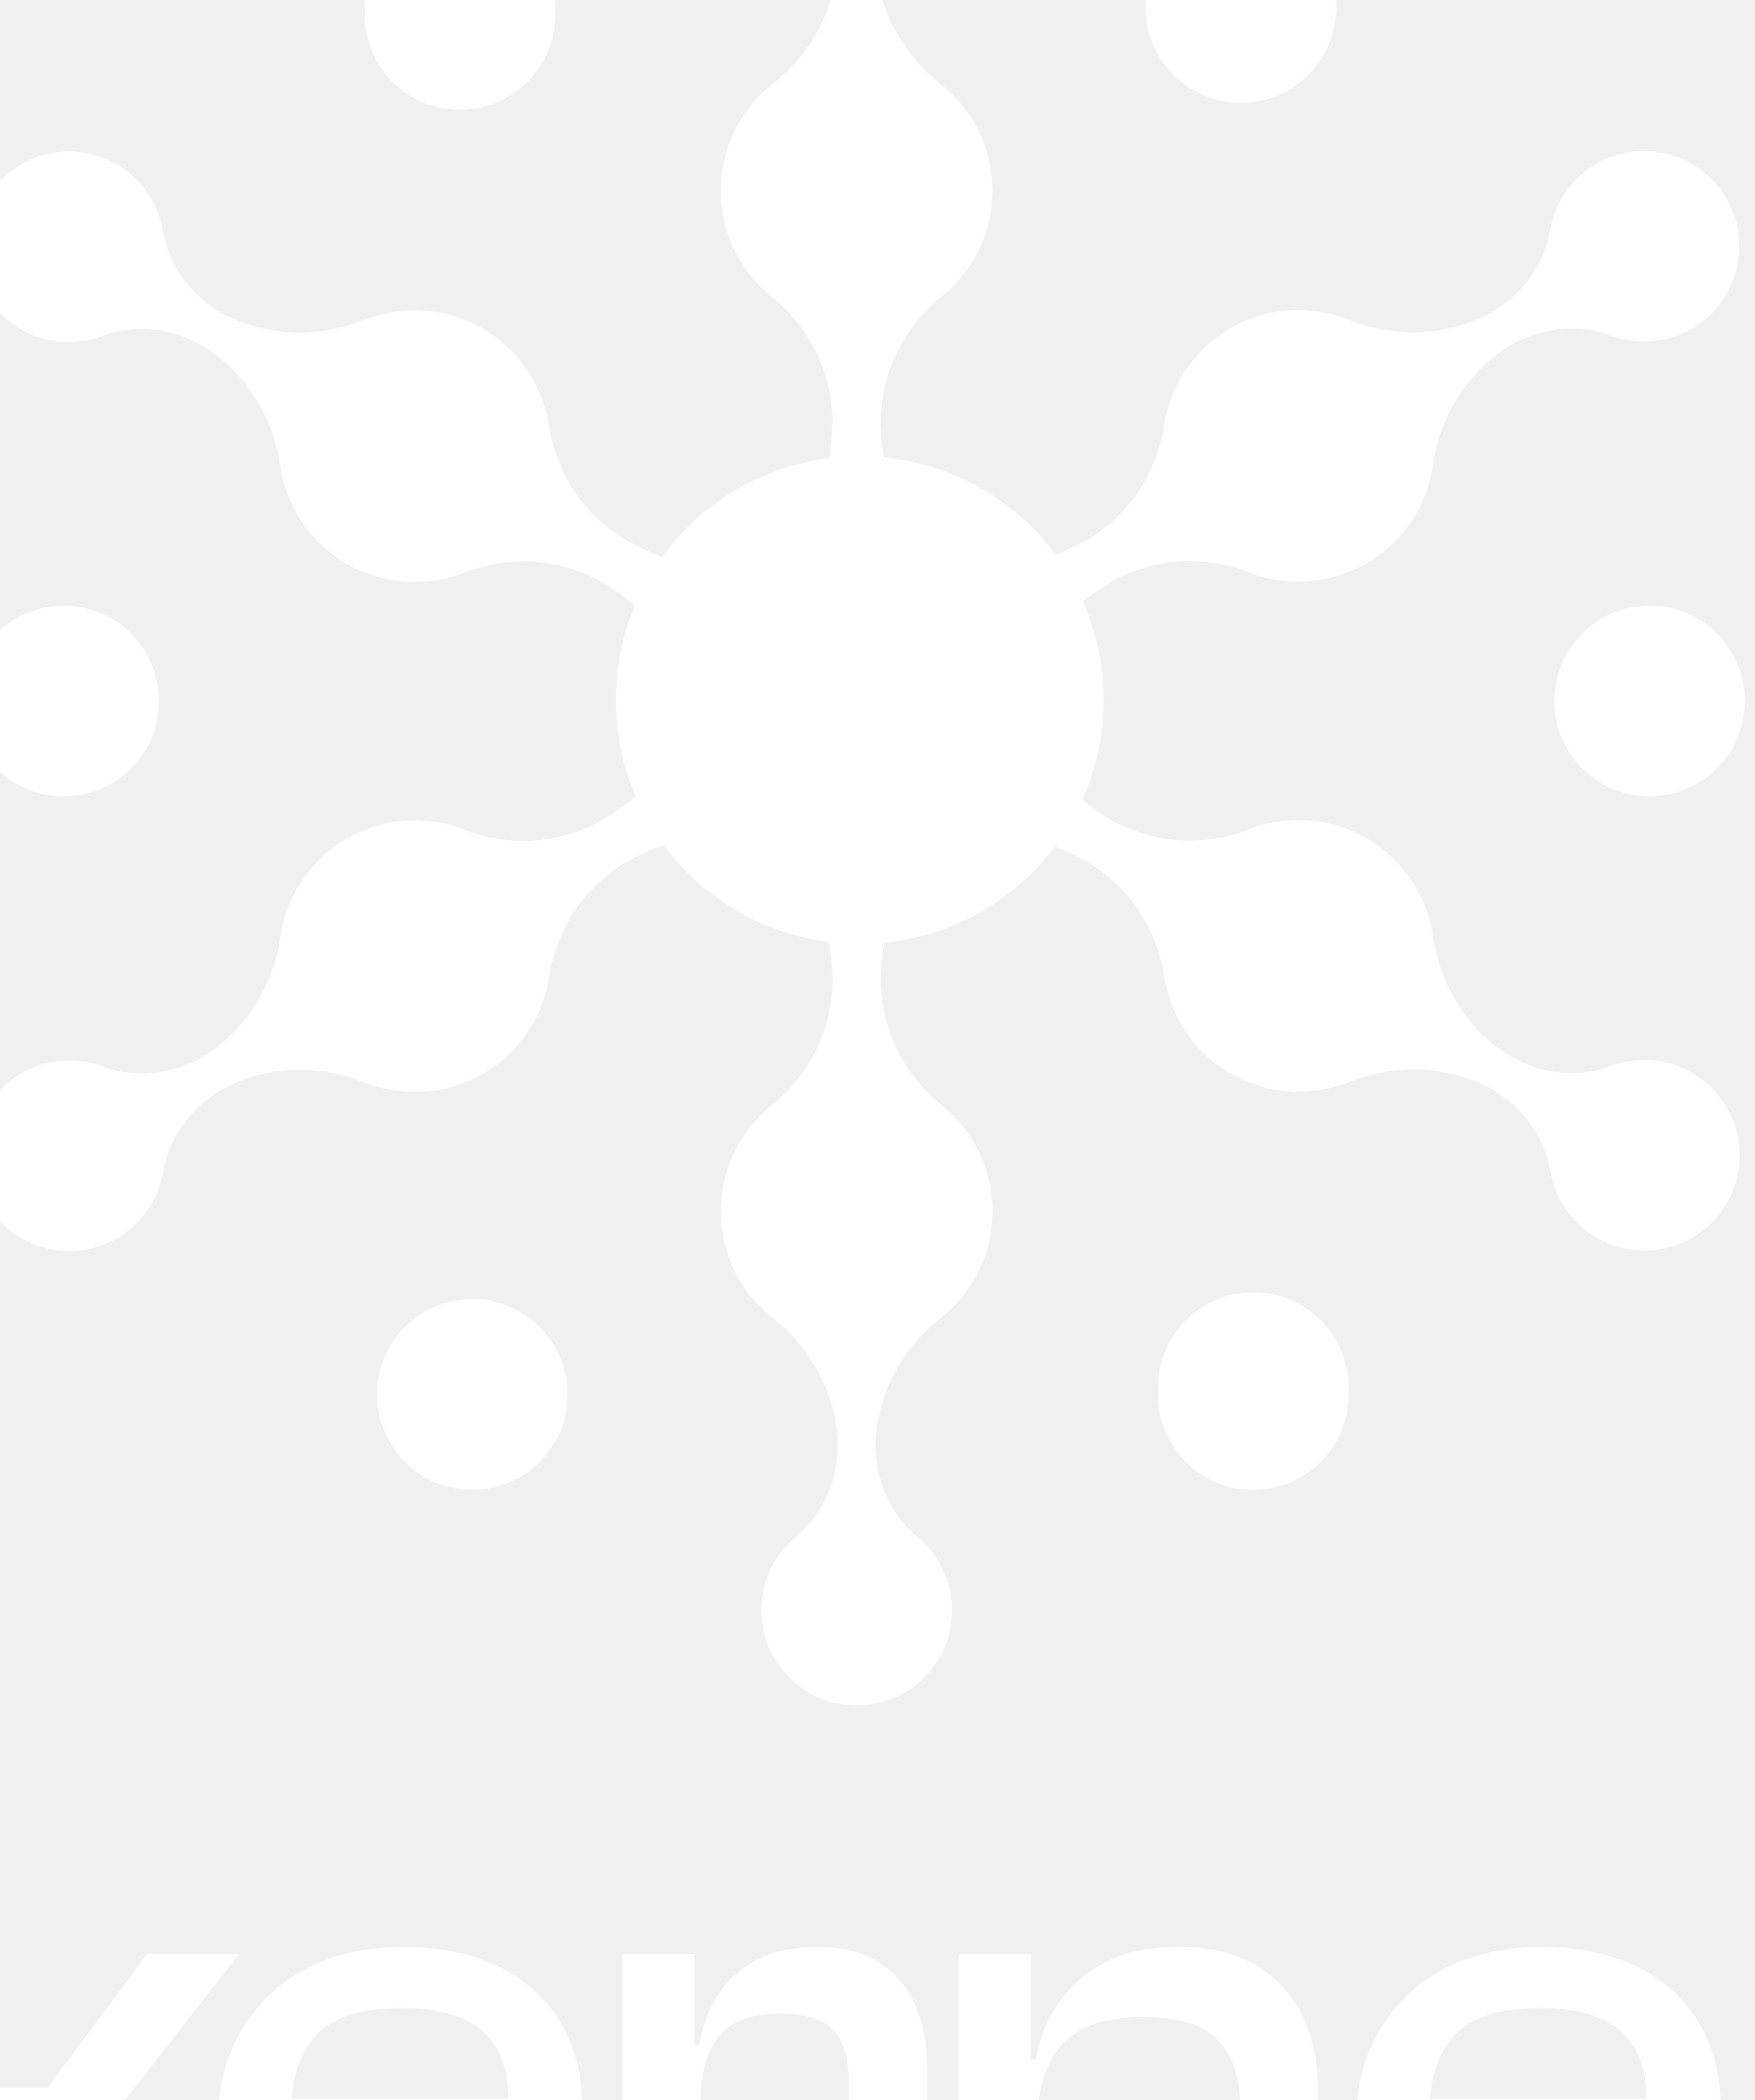
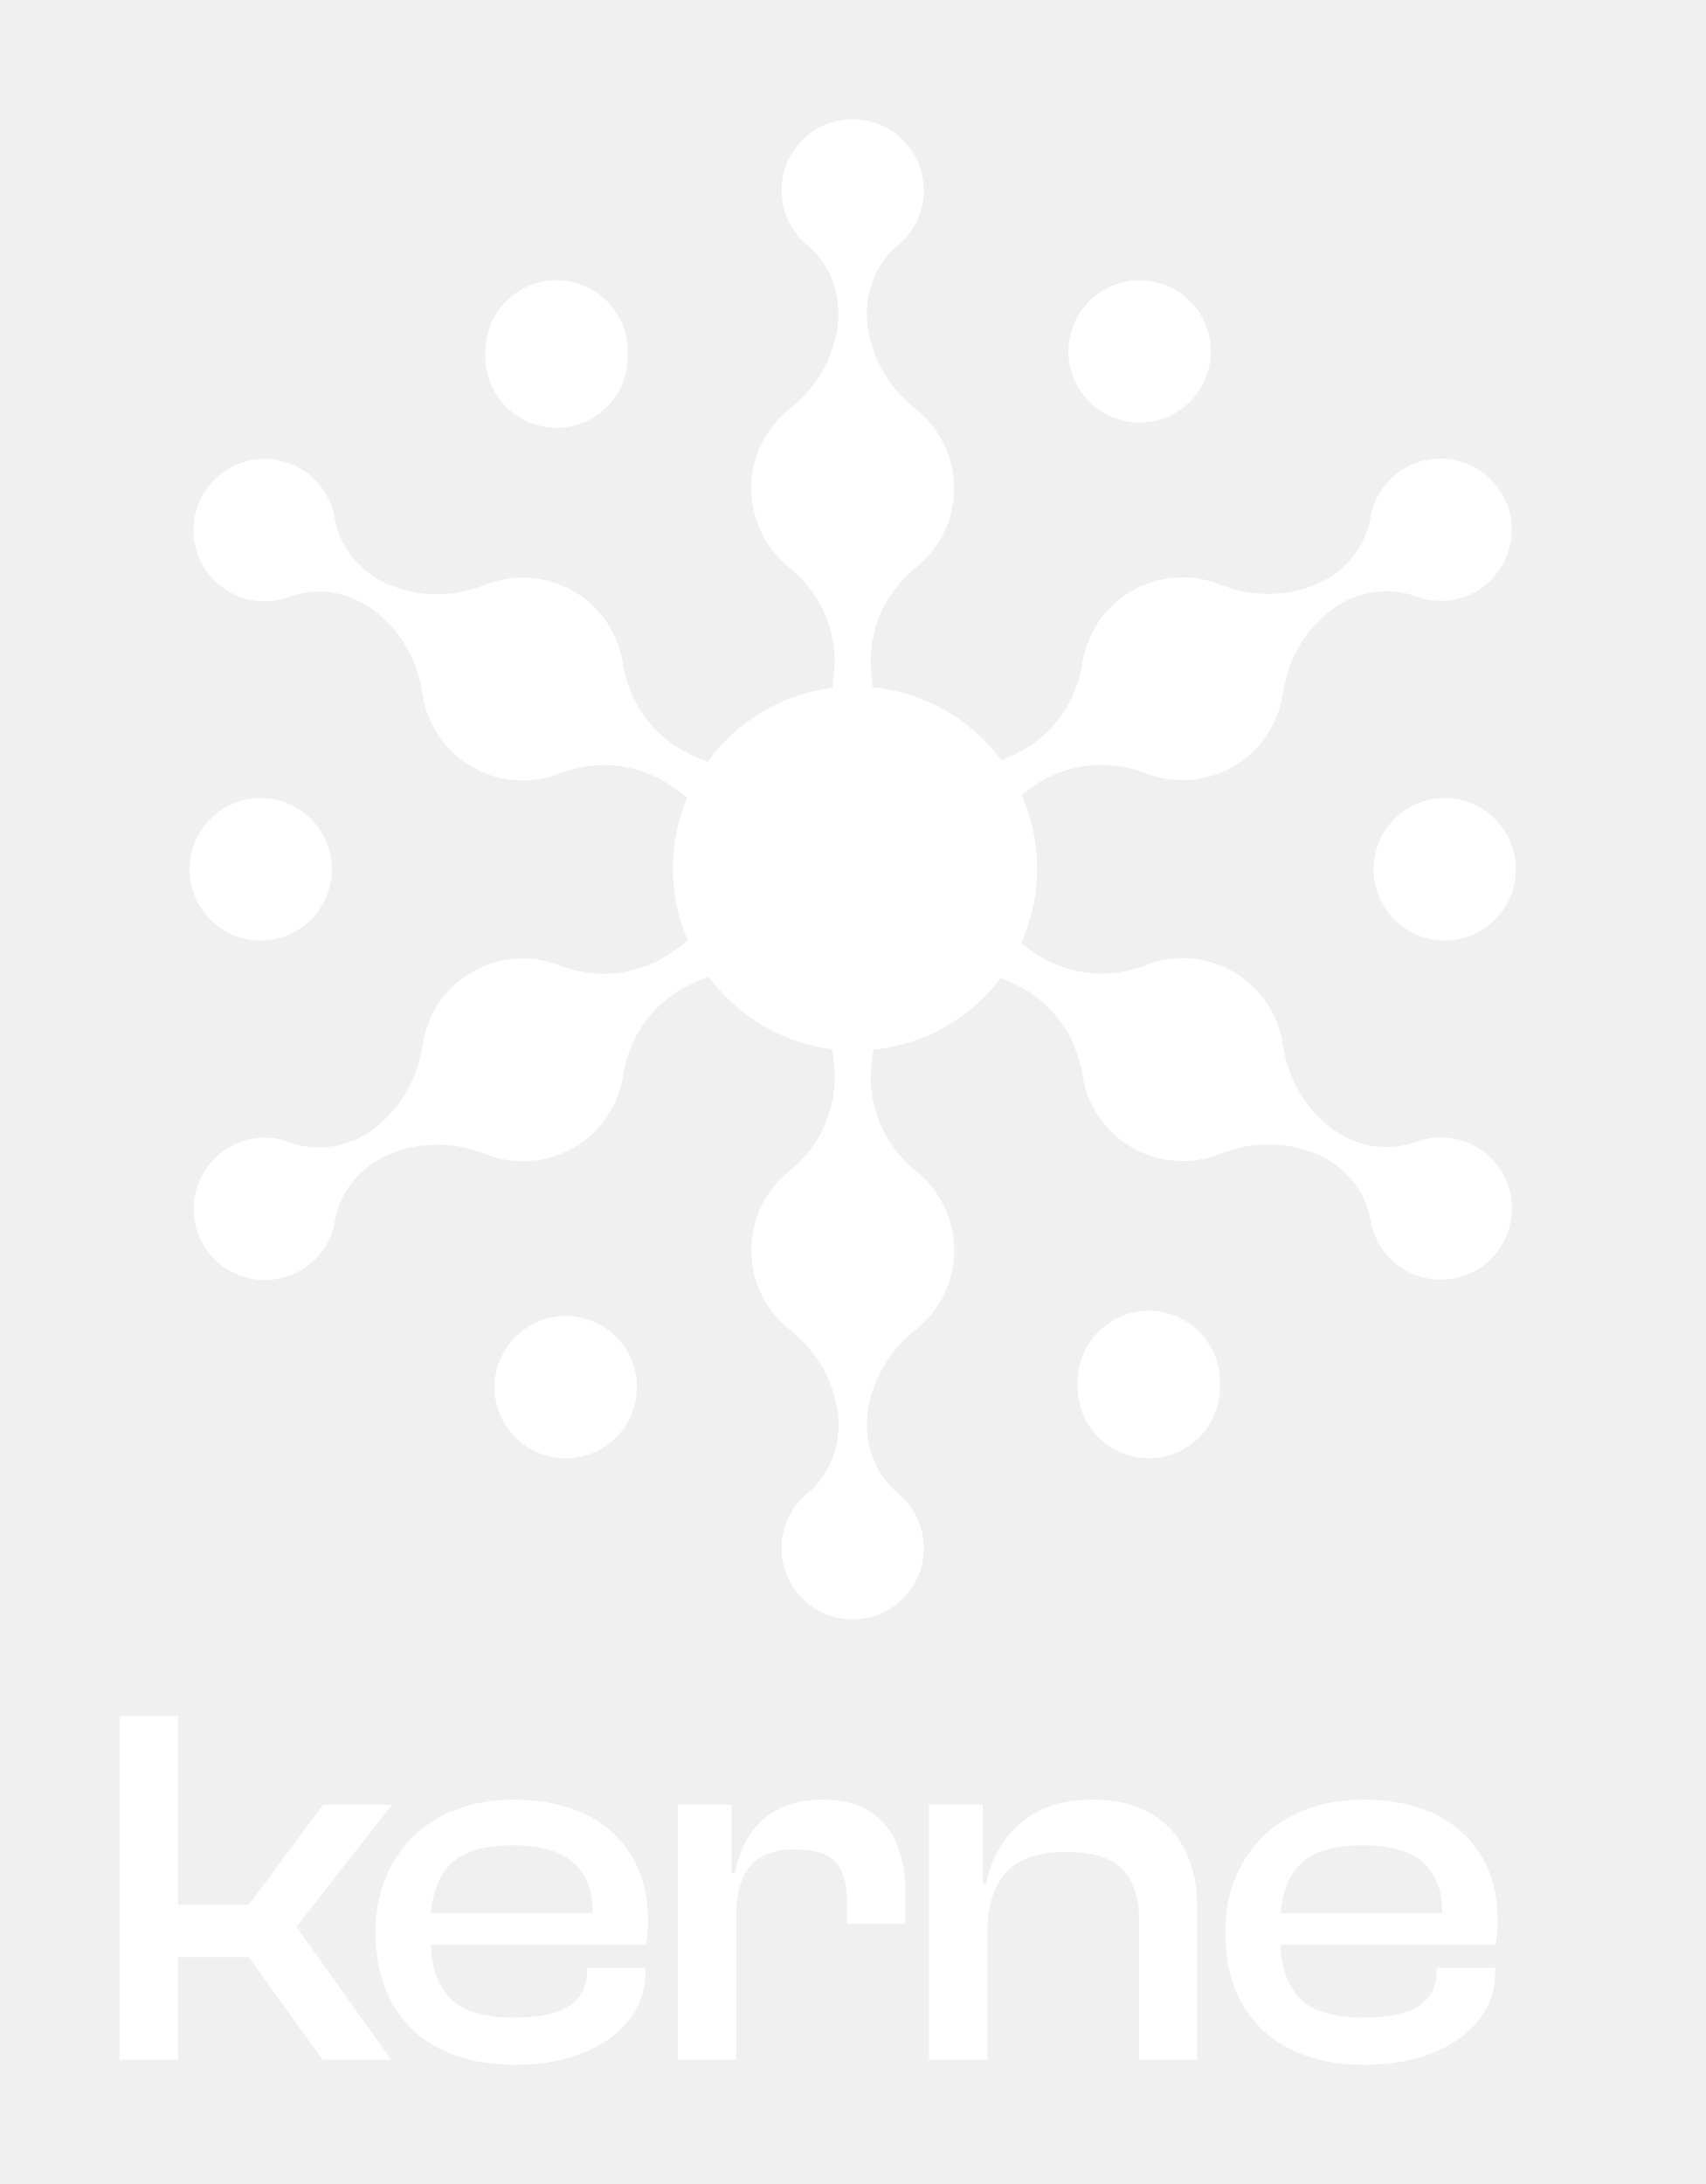
- <svg xmlns="http://www.w3.org/2000/svg" id="Layer_1" data-name="Layer 1" viewBox="690 225 553 662">
+ <svg xmlns="http://www.w3.org/2000/svg" id="Layer_1" data-name="Layer 1" viewBox="600 79 720 922">
  <defs>
    <style>
      .cls-1 {
        fill: #fff;
      }
    </style>
  </defs>
  <polygon class="cls-1" points="765.43 840.91 736.42 840.91 705.02 883.13 675.14 883.13 675.14 803.46 650.46 803.46 650.46 948.52 675.14 948.52 675.14 905.22 705.02 905.22 736.2 948.52 765.21 948.52 725.16 892.44 765.43 840.91" />
  <path class="cls-1" d="M846.6,844.7c-8.44-3.97-18.29-5.95-29.55-5.95s-21.9,2.31-30.64,6.93c-8.73,4.62-15.55,11.15-20.46,19.59-4.91,8.44-7.36,18.22-7.36,29.34,0,12.12,2.45,22.37,7.36,30.74,4.9,8.37,11.76,14.69,20.57,18.94,8.8,4.26,19.12,6.39,30.96,6.39,10.83,0,20.35-1.66,28.58-4.98,8.23-3.32,14.69-7.9,19.38-13.75,4.69-5.85,7.04-12.59,7.04-20.24v-1.95h-24.68v1.73c0,6.06-2.42,10.79-7.25,14.18-4.84,3.39-12.81,5.09-23.92,5.09-12.7,0-21.69-2.85-26.95-8.55-4.84-5.23-7.45-12.64-7.84-22.19h90.87c.29-1.59.5-3.17.65-4.76.14-1.59.22-3.32.22-5.2,0-10.97-2.38-20.28-7.14-27.93-4.76-7.65-11.37-13.46-19.81-17.43ZM789.66,866.57c5.27-5.7,14.25-8.55,26.95-8.55,11.26,0,19.66,2.35,25.22,7.04,5.55,4.69,8.34,11.8,8.34,21.33,0,.07,0,.14,0,.22h-68.22c.68-8.51,3.24-15.19,7.71-20.03Z" />
  <path class="cls-1" d="M967.41,843.84c-5.13-3.39-11.8-5.09-20.03-5.09-7.36,0-13.61,1.34-18.73,4.01-5.13,2.67-9.2,6.35-12.23,11.04-3.03,4.69-5.05,10-6.06,15.91h-1.52v-28.8h-22.73v107.6h24.68v-60.62c0-9.23,1.95-16.24,5.84-21,3.9-4.76,10.25-7.14,19.05-7.14,7.94,0,13.57,1.73,16.89,5.2,3.32,3.46,4.98,8.95,4.98,16.45v9.74h24.68v-14.51c0-6.93-1.19-13.28-3.57-19.05-2.38-5.77-6.14-10.36-11.26-13.75Z" />
  <path class="cls-1" d="M1086.05,844.7c-6.57-3.97-14.83-5.95-24.79-5.95-9.24,0-17,1.7-23.27,5.09-6.28,3.39-11.19,7.79-14.72,13.21-3.54,5.41-5.81,11.15-6.82,17.21h-1.52v-33.34h-22.73v107.6h24.68v-53.48c0-11.26,2.63-19.77,7.9-25.55,5.27-5.77,13.67-8.66,25.22-8.66s19.05,2.42,23.82,7.25c4.76,4.84,7.15,12.23,7.15,22.19v58.24h24.46v-65.17c0-8.23-1.59-15.73-4.76-22.52-3.18-6.78-8.05-12.16-14.61-16.13Z" />
  <path class="cls-1" d="M1205.34,844.7c-8.44-3.97-18.29-5.95-29.55-5.95s-21.9,2.31-30.64,6.93c-8.74,4.62-15.56,11.15-20.46,19.59-4.91,8.44-7.36,18.22-7.36,29.34,0,12.12,2.45,22.37,7.36,30.74,4.9,8.37,11.76,14.69,20.57,18.94,8.8,4.26,19.12,6.39,30.96,6.39,10.82,0,20.35-1.66,28.58-4.98,8.23-3.32,14.68-7.9,19.38-13.75,4.69-5.85,7.04-12.59,7.04-20.24v-1.95h-24.68v1.73c0,6.06-2.42,10.79-7.25,14.18-4.84,3.39-12.81,5.09-23.92,5.09-12.7,0-21.69-2.85-26.95-8.55-4.84-5.23-7.45-12.64-7.84-22.19h90.87c.29-1.59.5-3.17.65-4.76.14-1.59.22-3.32.22-5.2,0-10.97-2.38-20.28-7.15-27.93-4.76-7.65-11.37-13.46-19.81-17.43ZM1148.4,866.57c5.27-5.7,14.25-8.55,26.95-8.55,11.26,0,19.66,2.35,25.22,7.04,5.55,4.69,8.33,11.8,8.33,21.33,0,.07,0,.14,0,.22h-68.22c.68-8.51,3.24-15.19,7.71-20.03Z" />
  <rect class="cls-1" x="1244.86" y="803.46" />
  <path class="cls-1" d="M1209.94,415.93c-16.59,0-30.04,13.45-30.04,30.04h0c0,16.59,13.45,30.04,30.04,30.04s30.04-13.45,30.04-30.04h0c0-16.59-13.45-30.04-30.04-30.04Z" />
  <path class="cls-1" d="M1111.03,647.38c-8.3-14.37-26.68-19.29-41.04-10.99-9.98,5.76-15.39,16.39-14.99,27.15-.2,5.45,1.08,11.01,4.01,16.08,8.3,14.37,26.68,19.29,41.04,10.99,9.98-5.76,15.39-16.39,15-27.15.2-5.45-1.08-11.01-4.01-16.08Z" />
  <path class="cls-1" d="M808.97,244.58c8.3,14.37,26.68,19.29,41.04,10.99,9.98-5.76,15.39-16.39,15-27.15.2-5.45-1.08-11.01-4.01-16.08-8.3-14.37-26.68-19.29-41.04-10.99-9.98,5.76-15.39,16.39-15,27.15-.2,5.45,1.08,11.01,4.01,16.08Z" />
  <path class="cls-1" d="M710.06,476.02c16.59,0,30.04-13.45,30.04-30.04h0c0-16.59-13.45-30.04-30.04-30.04s-30.04,13.45-30.04,30.04h0c0,16.59,13.45,30.04,30.04,30.04Z" />
  <path class="cls-1" d="M1223.29,563.16c-4.65-2.68-9.72-3.97-14.73-4.01-3.9-.03-7.76.7-11.36,2.13-2.03.7-3.93,1.19-5.7,1.45-2.36.4-4.69.56-6.97.51-22.02-.46-39.53-20.7-42.73-42.39h0s0,0,0,0c0,0-.02.04-.03.05-1.65-12.8-9.03-24.71-21.08-31.66-6.89-3.97-14.42-5.81-21.83-5.73-5.77.06-11.46,1.29-16.72,3.59-6.28,2.09-12.46,3.04-18.5,2.89-7.77-.2-15.31-2.23-22.58-6.02-3.47-2.04-6.77-4.33-9.93-6.81,4.32-9.61,6.74-20.26,6.74-31.48s-2.36-21.59-6.57-31.1c3.09-2.42,6.33-4.64,9.74-6.62,8.06-4.22,16.48-6.26,25.17-6.04,5.21.14,10.52,1.09,15.9,2.87,5.27,2.29,10.96,3.52,16.73,3.58,7.41.08,14.94-1.77,21.83-5.74,12.04-6.95,19.42-18.87,21.06-31.67,0,.01.03.05.03.05h0s0,0,0,0c2.1-13.71,9.29-25.96,19.74-34.04,6.72-5.38,15.3-8.39,23.95-8.38,3.93,0,7.88.63,11.67,1.95,3.6,1.43,7.47,2.16,11.36,2.13,5.01-.04,10.08-1.33,14.73-4.02,14.37-8.3,19.29-26.68,10.99-41.04-5.45-9.43-15.23-14.79-25.38-15.01-5.31-.12-10.73,1.17-15.67,4.03-8.26,4.77-13.38,12.89-14.68,21.65-.41,2.11-.94,4-1.6,5.66-6.43,17.21-23.57,25.7-41.06,25.8-6.84.04-13.74-1.21-20.06-3.72h0s.02.04.03.05c-5.21-2.18-10.82-3.32-16.5-3.33-7.29-.02-14.69,1.83-21.46,5.75-12.24,7.07-19.66,19.27-21.14,32.31-3.05,14.82-10.96,26.2-23.26,34-3.44,1.95-7.01,3.64-10.67,5.11-12.6-16.97-32.02-28.56-54.21-30.73-.61-4.09-.94-8.23-.95-12.38.6-14.54,6.5-27.1,17.8-37.15,10.56-7.8,17.41-20.33,17.41-34.47s-6.63-26.25-16.89-34.08h.06c-10.82-8.68-17.83-21.03-19.6-34.12-1.89-12.38,2.54-25.66,12.25-34.06,6.94-5.5,11.41-13.99,11.41-23.54,0-16.59-13.45-30.04-30.04-30.04h0c-16.59,0-30.04,13.45-30.04,30.04,0,9.55,4.47,18.03,11.4,23.54,1.62,1.4,2.99,2.81,4.1,4.21,16.26,19.72,7.53,48.96-11.45,63.97h.06c-10.26,7.82-16.89,20.17-16.89,34.08s6.85,26.67,17.41,34.47c11.31,10.05,17.2,22.6,17.8,37.15-.04,4.23-.39,8.45-1.02,12.62-21.62,2.7-40.45,14.37-52.64,31.18-4.2-1.6-8.28-3.52-12.19-5.76-12.3-7.78-20.23-19.17-23.28-33.98-1.48-13.04-8.91-25.24-21.16-32.3-6.77-3.91-14.17-5.75-21.46-5.73-5.67.02-11.28,1.16-16.49,3.34,0-.01.03-.05.03-.05h0c-6.46,2.52-13.24,3.75-19.94,3.73-6.69-.02-13.3-1.3-19.41-3.8-11.67-4.55-20.96-15.02-23.38-27.62-1.3-8.77-6.42-16.88-14.69-21.65-4.94-2.85-10.35-4.14-15.67-4.02-10.14.23-19.93,5.6-25.37,15.03-8.29,14.37-3.36,32.75,11.01,41.04,4.65,2.68,9.72,3.97,14.73,4.01,3.9.03,7.76-.7,11.36-2.13,2.03-.7,3.93-1.19,5.7-1.45,2.36-.4,4.69-.56,6.97-.51,22.02.46,39.53,20.7,42.73,42.39h0s0,0,0,0c0,0,.02-.04.03-.05,1.65,12.8,9.03,24.71,21.08,31.66,6.89,3.97,14.42,5.81,21.83,5.73,5.77-.07,11.46-1.29,16.72-3.59,6.28-2.09,12.46-3.04,18.5-2.89,7.77.2,15.31,2.23,22.57,6.02,3.93,2.31,7.67,4.92,11.19,7.79-3.88,9.19-6.02,19.28-6.02,29.88s2.24,21.08,6.26,30.4c-3.58,2.94-7.39,5.6-11.4,7.93-8.06,4.22-16.48,6.26-25.17,6.04-5.21-.14-10.52-1.09-15.9-2.87-5.27-2.29-10.96-3.52-16.73-3.58-7.41-.08-14.94,1.77-21.83,5.74-12.04,6.95-19.42,18.87-21.06,31.67,0-.01-.03-.05-.03-.05h0s0,0,0,0c-2.1,13.71-9.29,25.96-19.74,34.04-6.72,5.38-15.3,8.39-23.95,8.38-3.93,0-7.88-.63-11.67-1.95-3.6-1.43-7.47-2.16-11.36-2.13-5.01.04-10.08,1.33-14.73,4.02-14.37,8.3-19.29,26.68-10.99,41.04,5.45,9.43,15.23,14.79,25.38,15.01,5.31.12,10.73-1.17,15.67-4.03,8.27-4.77,13.38-12.89,14.68-21.65.41-2.1.93-3.99,1.6-5.65,6.43-17.21,23.57-25.7,41.06-25.8,6.84-.04,13.74,1.21,20.06,3.72h0s-.02-.04-.03-.05c5.21,2.18,10.82,3.32,16.5,3.33,7.29.02,14.69-1.83,21.46-5.74,12.24-7.07,19.67-19.27,21.14-32.32,3.05-14.82,10.96-26.2,23.26-34,4.03-2.28,8.23-4.24,12.55-5.87,12.19,16.5,30.83,27.94,52.2,30.62.69,4.38,1.06,8.8,1.08,13.25-.6,14.54-6.5,27.1-17.8,37.15-10.56,7.8-17.41,20.33-17.41,34.47s6.63,26.25,16.89,34.07h-.06c10.82,8.68,17.83,21.03,19.6,34.12,1.89,12.38-2.53,25.66-12.25,34.06-6.94,5.5-11.41,13.99-11.41,23.54,0,16.59,13.45,30.04,30.04,30.04h0c16.59,0,30.04-13.45,30.04-30.04,0-9.54-4.46-18.03-11.4-23.54-1.62-1.4-2.99-2.81-4.1-4.21-16.26-19.72-7.53-48.96,11.45-63.97h-.06c10.26-7.82,16.89-20.17,16.89-34.08s-6.85-26.67-17.41-34.47c-11.31-10.05-17.21-22.6-17.81-37.15.04-4.36.41-8.71,1.07-13,21.96-2.18,41.2-13.6,53.78-30.32,3.78,1.5,7.46,3.25,11,5.28,12.3,7.78,20.23,19.17,23.28,33.98,1.48,13.05,8.91,25.24,21.16,32.31,6.77,3.91,14.17,5.75,21.46,5.73,5.67-.02,11.28-1.16,16.49-3.34,0,.01-.03.05-.03.05h0c6.46-2.52,13.24-3.75,19.94-3.73,6.69.02,13.3,1.3,19.41,3.8,11.67,4.55,20.96,15.02,23.39,27.63,1.3,8.76,6.42,16.88,14.69,21.65,4.94,2.85,10.35,4.14,15.67,4.02,10.14-.23,19.93-5.6,25.37-15.03,8.29-14.37,3.36-32.75-11.01-41.04Z" />
  <path class="cls-1" d="M1066.58,253.64c11.79,6.53,26.07,4.3,35.33-4.56,2.14-2.04,4-4.44,5.51-7.16,8.04-14.51,2.8-32.8-11.72-40.84-7.57-4.19-16.16-4.77-23.79-2.3-.31.1-.62.21-.93.32-2.66.96-5.2,2.29-7.52,3.97-.62.45-1.22.92-1.81,1.42-.1.08-.2.17-.3.25-2.55,2.23-4.77,4.93-6.5,8.06-8.04,14.51-2.8,32.8,11.72,40.84Z" />
  <path class="cls-1" d="M824.3,690.87c11.79,6.53,26.07,4.3,35.33-4.56,2.14-2.04,4-4.44,5.51-7.16,8.04-14.51,2.8-32.8-11.72-40.84-11.79-6.53-26.07-4.3-35.33,4.56-2.14,2.04-4,4.44-5.51,7.16-8.04,14.51-2.8,32.8,11.72,40.84Z" />
</svg>
